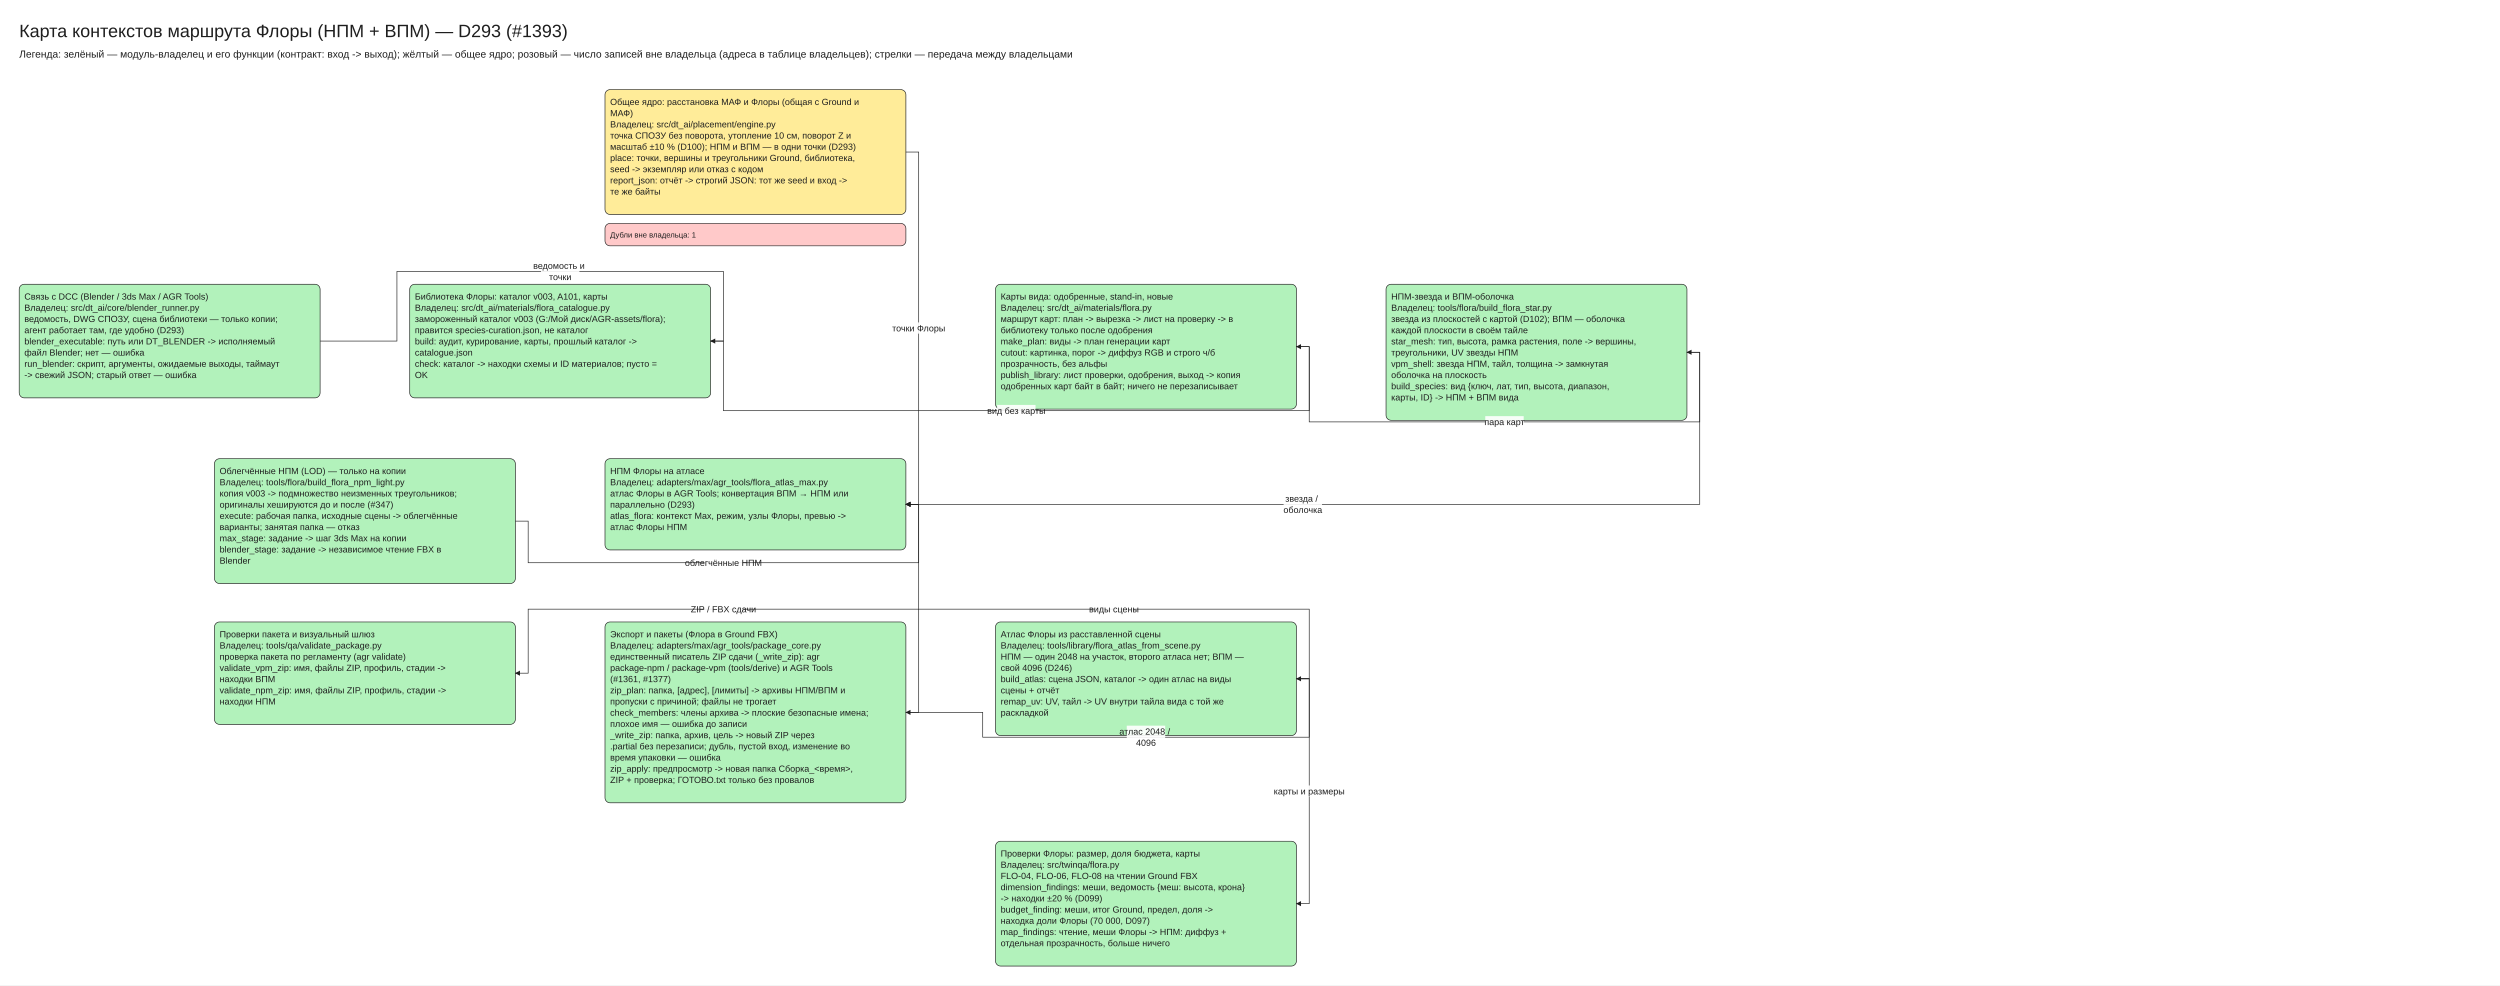
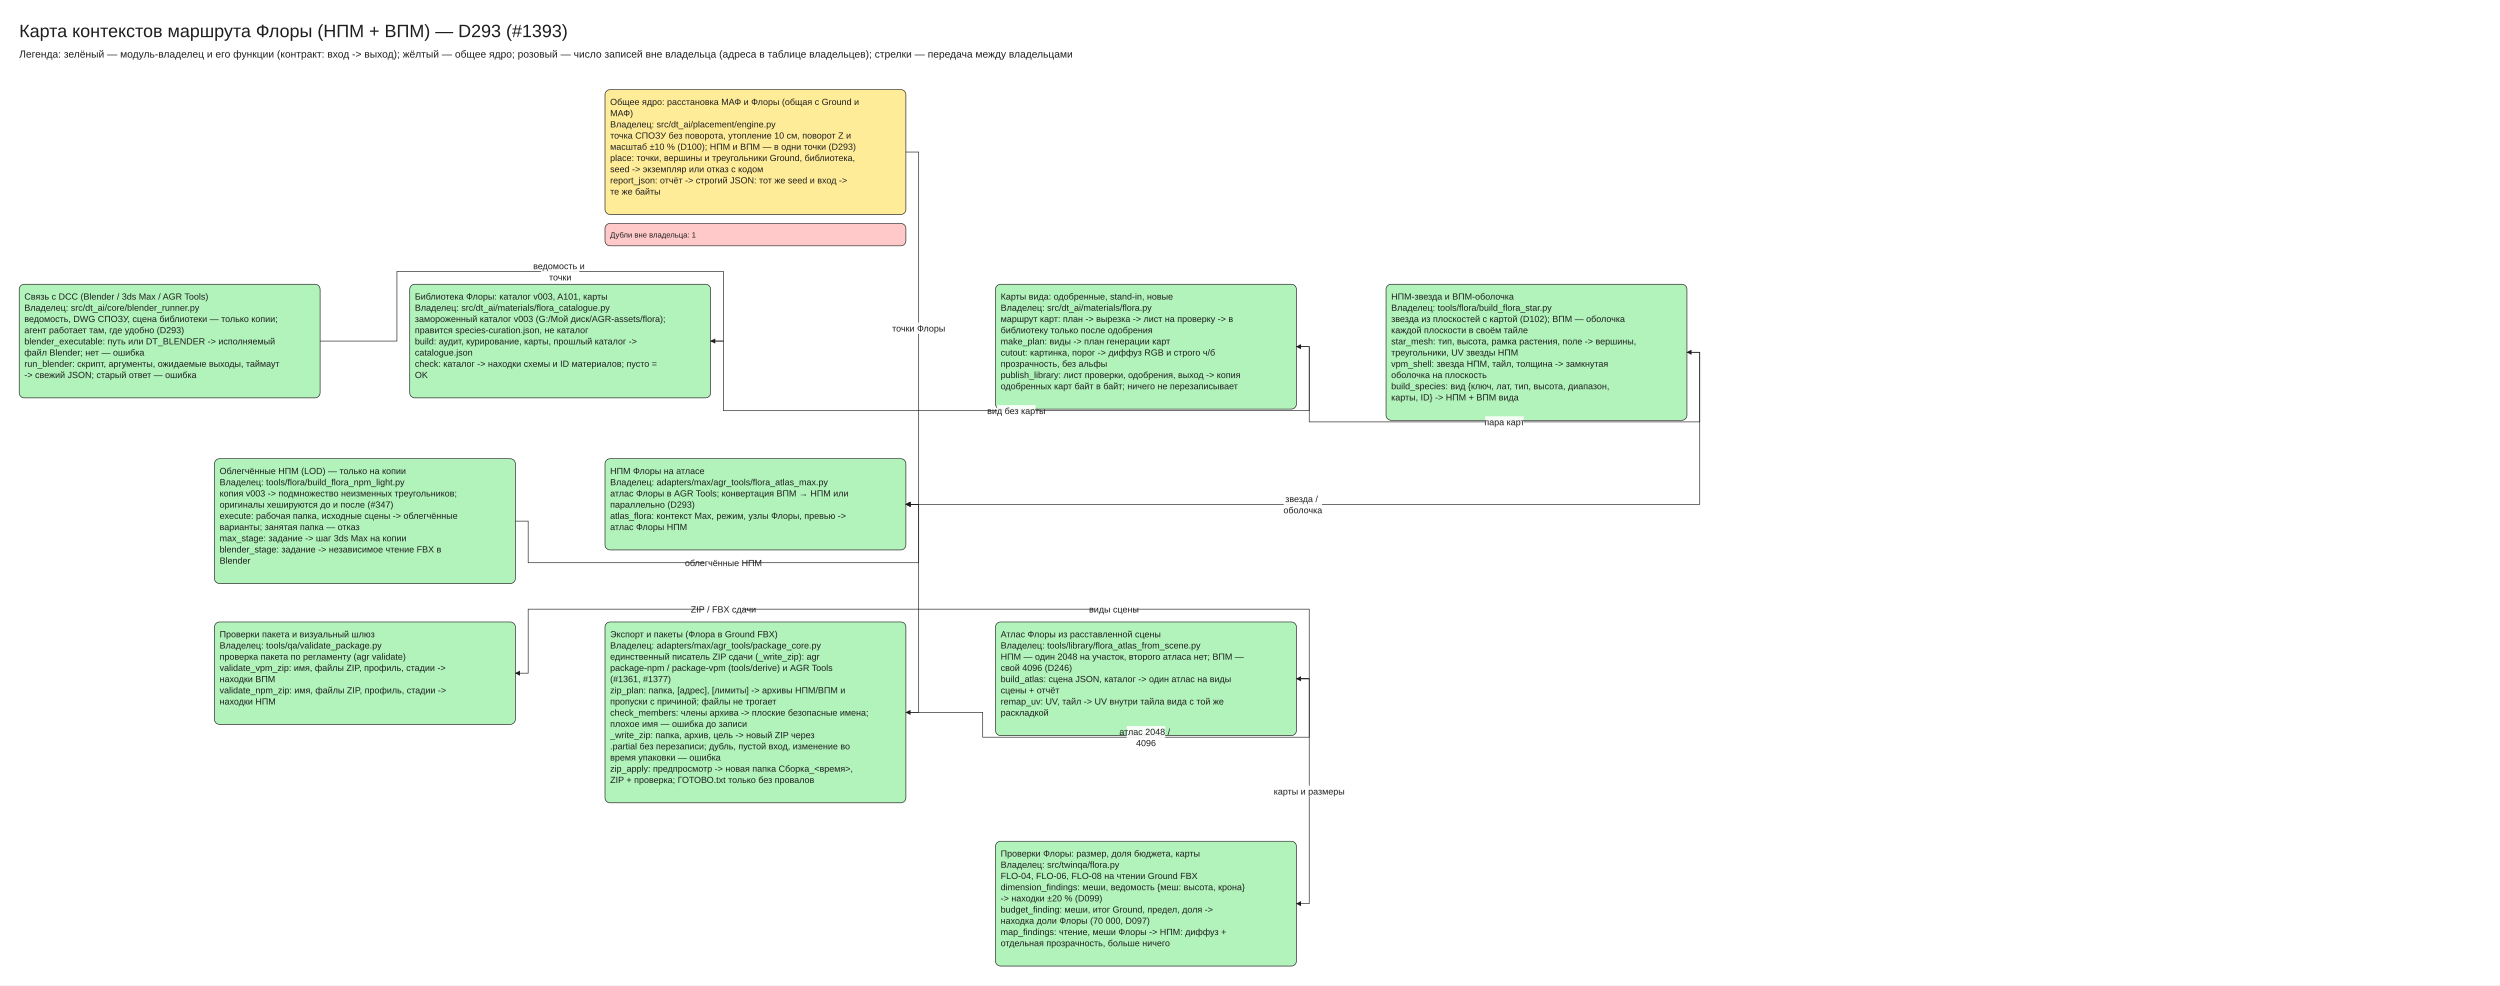
<svg xmlns="http://www.w3.org/2000/svg" viewBox="10 -30 3905 1539" width="3905" height="1539" font-family="Segoe UI, Arial, sans-serif">
  <defs>
    <marker id="arrow" viewBox="0 0 10 10" refX="9" refY="5" markerWidth="8" markerHeight="8" orient="auto-start-reverse">
      <path d="M0,0 L10,5 L0,10 z" fill="#1e1e1e" />
    </marker>
  </defs>
  <rect x="10" y="-30" width="3905" height="1539" fill="#ffffff" />
  <rect x="955.0" y="110" width="470" height="195.0" rx="8" fill="#ffec99" stroke="#1e1e1e" />
  <rect x="955.0" y="319.0" width="470" height="35.0" rx="8" fill="#ffc9c9" stroke="#1e1e1e" />
  <rect x="40.0" y="414.0" width="470" height="177.5" rx="8" fill="#b2f2bb" stroke="#1e1e1e" />
  <rect x="650.0" y="414.0" width="470" height="177.5" rx="8" fill="#b2f2bb" stroke="#1e1e1e" />
  <rect x="1565.0" y="414.0" width="470" height="195.0" rx="8" fill="#b2f2bb" stroke="#1e1e1e" />
  <rect x="2175.0" y="414.0" width="470" height="212.5" rx="8" fill="#b2f2bb" stroke="#1e1e1e" />
  <rect x="345.0" y="686.5" width="470" height="195.0" rx="8" fill="#b2f2bb" stroke="#1e1e1e" />
  <rect x="955.0" y="686.5" width="470" height="142.5" rx="8" fill="#b2f2bb" stroke="#1e1e1e" />
  <rect x="1565.0" y="941.5" width="470" height="177.5" rx="8" fill="#b2f2bb" stroke="#1e1e1e" />
  <rect x="955.0" y="941.5" width="470" height="282.5" rx="8" fill="#b2f2bb" stroke="#1e1e1e" />
  <rect x="345.0" y="941.5" width="470" height="160.0" rx="8" fill="#b2f2bb" stroke="#1e1e1e" />
  <rect x="1565.0" y="1284.0" width="470" height="195.0" rx="8" fill="#b2f2bb" stroke="#1e1e1e" />
  <polyline points="510.0,502.75 630.0,502.75 630.0,394.0 1140.0,394.0 1140.0,502.75 1120.0,502.75" fill="none" stroke="#1e1e1e" marker-end="url(#arrow)" />
  <polyline points="1120.0,502.75 1140.0,502.75 1140.0,611.5 2055.0,611.5 2055.0,511.5 2035.0,511.5" fill="none" stroke="#1e1e1e" marker-end="url(#arrow)" />
  <polyline points="2035.0,511.5 2055.0,511.5 2055.0,629.0 2665.0,629.0 2665.0,520.25 2645.0,520.25" fill="none" stroke="#1e1e1e" marker-end="url(#arrow)" />
  <polyline points="2645.0,520.25 2665.0,520.25 2665.0,757.75 1425.0,757.75" fill="none" stroke="#1e1e1e" marker-end="url(#arrow)" />
  <polyline points="1425.0,207.5 1445.0,207.5 1445.0,757.75 1425.0,757.75" fill="none" stroke="#1e1e1e" marker-end="url(#arrow)" />
  <polyline points="815.0,784.0 835.0,784.0 835.0,849.0 1445.0,849.0 1445.0,757.75 1425.0,757.75" fill="none" stroke="#1e1e1e" marker-end="url(#arrow)" />
  <polyline points="1425.0,757.75 1445.0,757.75 1445.0,921.5 2055.0,921.5 2055.0,1030.25 2035.0,1030.25" fill="none" stroke="#1e1e1e" marker-end="url(#arrow)" />
  <polyline points="2035.0,1030.25 2055.0,1030.25 2055.0,1381.5 2035.0,1381.5" fill="none" stroke="#1e1e1e" marker-end="url(#arrow)" />
  <polyline points="2035.0,1030.25 2055.0,1030.25 2055.0,1121.5 1545.0,1121.5 1545.0,1082.75 1425.0,1082.75" fill="none" stroke="#1e1e1e" marker-end="url(#arrow)" />
  <polyline points="1425.0,1082.75 1445.0,1082.75 1445.0,921.5 835.0,921.5 835.0,1021.5 815.0,1021.5" fill="none" stroke="#1e1e1e" marker-end="url(#arrow)" />
  <text x="40" y="0" font-size="28" text-anchor="start" fill="#1e1e1e">
    <tspan x="40" dy="28">Карта контекстов маршрута Флоры (НПМ + ВПМ) — D293 (#1393)</tspan>
  </text>
  <text x="40" y="44" font-size="16" text-anchor="start" fill="#1e1e1e">
    <tspan x="40" dy="16">Легенда: зелёный — модуль-владелец и его функции (контракт: вход -&gt; выход); жёлтый — общее ядро; розовый — число записей вне владельца (адреса в таблице владельцев); стрелки — передача между владельцами</tspan>
  </text>
  <text x="963.0" y="120.0" font-size="14" text-anchor="start" fill="#1e1e1e">
    <tspan x="963.0" dy="14">Общее ядро: расстановка МАФ и Флоры (общая с Ground и</tspan>
    <tspan x="963.0" dy="17.5">МАФ)</tspan>
    <tspan x="963.0" dy="17.5">Владелец: src/dt_ai/placement/engine.py</tspan>
    <tspan x="963.0" dy="17.5">точка СПОЗУ без поворота, утопление 10 см, поворот Z и</tspan>
    <tspan x="963.0" dy="17.5">масштаб ±10 % (D100); НПМ и ВПМ — в одни точки (D293)</tspan>
    <tspan x="963.0" dy="17.5" />
    <tspan x="963.0" dy="17.5">place: точки, вершины и треугольники Ground, библиотека,</tspan>
    <tspan x="963.0" dy="17.5">seed -&gt; экземпляр или отказ с кодом</tspan>
    <tspan x="963.0" dy="17.5">report_json: отчёт -&gt; строгий JSON: тот же seed и вход -&gt;</tspan>
    <tspan x="963.0" dy="17.5">те же байты</tspan>
  </text>
  <text x="963.0" y="329.0" font-size="12" text-anchor="start" fill="#1e1e1e">
    <tspan x="963.0" dy="12">Дубли вне владельца: 1</tspan>
  </text>
  <text x="48.0" y="424.0" font-size="14" text-anchor="start" fill="#1e1e1e">
    <tspan x="48.0" dy="14">Связь с DCC (Blender / 3ds Max / AGR Tools)</tspan>
    <tspan x="48.0" dy="17.5">Владелец: src/dt_ai/core/blender_runner.py</tspan>
    <tspan x="48.0" dy="17.5">ведомость, DWG СПОЗУ, сцена библиотеки — только копии;</tspan>
    <tspan x="48.0" dy="17.5">агент работает там, где удобно (D293)</tspan>
    <tspan x="48.0" dy="17.5" />
    <tspan x="48.0" dy="17.5">blender_executable: путь или DT_BLENDER -&gt; исполняемый</tspan>
    <tspan x="48.0" dy="17.5">файл Blender; нет — ошибка</tspan>
    <tspan x="48.0" dy="17.5">run_blender: скрипт, аргументы, ожидаемые выходы, таймаут</tspan>
    <tspan x="48.0" dy="17.5">-&gt; свежий JSON; старый ответ — ошибка</tspan>
  </text>
  <text x="658.0" y="424.0" font-size="14" text-anchor="start" fill="#1e1e1e">
    <tspan x="658.0" dy="14">Библиотека Флоры: каталог v003, A101, карты</tspan>
    <tspan x="658.0" dy="17.5">Владелец: src/dt_ai/materials/flora_catalogue.py</tspan>
    <tspan x="658.0" dy="17.5">замороженный каталог v003 (G:/Мой диск/AGR-assets/flora);</tspan>
    <tspan x="658.0" dy="17.5">правится species-curation.json, не каталог</tspan>
    <tspan x="658.0" dy="17.5" />
    <tspan x="658.0" dy="17.5">build: аудит, курирование, карты, прошлый каталог -&gt;</tspan>
    <tspan x="658.0" dy="17.5">catalogue.json</tspan>
    <tspan x="658.0" dy="17.5">check: каталог -&gt; находки схемы и ID материалов; пусто =</tspan>
    <tspan x="658.0" dy="17.5">OK</tspan>
  </text>
  <text x="1573.0" y="424.0" font-size="14" text-anchor="start" fill="#1e1e1e">
    <tspan x="1573.0" dy="14">Карты вида: одобренные, stand-in, новые</tspan>
    <tspan x="1573.0" dy="17.5">Владелец: src/dt_ai/materials/flora.py</tspan>
    <tspan x="1573.0" dy="17.5">маршрут карт: план -&gt; вырезка -&gt; лист на проверку -&gt; в</tspan>
    <tspan x="1573.0" dy="17.5">библиотеку только после одобрения</tspan>
    <tspan x="1573.0" dy="17.5" />
    <tspan x="1573.0" dy="17.5">make_plan: виды -&gt; план генерации карт</tspan>
    <tspan x="1573.0" dy="17.5">cutout: картинка, порог -&gt; диффуз RGB и строго ч/б</tspan>
    <tspan x="1573.0" dy="17.5">прозрачность, без альфы</tspan>
    <tspan x="1573.0" dy="17.5">publish_library: лист проверки, одобрения, выход -&gt; копия</tspan>
    <tspan x="1573.0" dy="17.5">одобренных карт байт в байт; ничего не перезаписывает</tspan>
  </text>
  <text x="2183.0" y="424.0" font-size="14" text-anchor="start" fill="#1e1e1e">
    <tspan x="2183.0" dy="14">НПМ-звезда и ВПМ-оболочка</tspan>
    <tspan x="2183.0" dy="17.5">Владелец: tools/flora/build_flora_star.py</tspan>
    <tspan x="2183.0" dy="17.5">звезда из плоскостей с картой (D102); ВПМ — оболочка</tspan>
    <tspan x="2183.0" dy="17.5">каждой плоскости в своём тайле</tspan>
    <tspan x="2183.0" dy="17.5" />
    <tspan x="2183.0" dy="17.5">star_mesh: тип, высота, рамка растения, поле -&gt; вершины,</tspan>
    <tspan x="2183.0" dy="17.5">треугольники, UV звезды НПМ</tspan>
    <tspan x="2183.0" dy="17.5">vpm_shell: звезда НПМ, тайл, толщина -&gt; замкнутая</tspan>
    <tspan x="2183.0" dy="17.5">оболочка на плоскость</tspan>
    <tspan x="2183.0" dy="17.5">build_species: вид {ключ, лат, тип, высота, диапазон,</tspan>
    <tspan x="2183.0" dy="17.5">карты, ID} -&gt; НПМ + ВПМ вида</tspan>
  </text>
  <text x="353.0" y="696.5" font-size="14" text-anchor="start" fill="#1e1e1e">
    <tspan x="353.0" dy="14">Облегчённые НПМ (LOD) — только на копии</tspan>
    <tspan x="353.0" dy="17.5">Владелец: tools/flora/build_flora_npm_light.py</tspan>
    <tspan x="353.0" dy="17.5">копия v003 -&gt; подмножество неизменных треугольников;</tspan>
    <tspan x="353.0" dy="17.5">оригиналы хешируются до и после (#347)</tspan>
    <tspan x="353.0" dy="17.5" />
    <tspan x="353.0" dy="17.5">execute: рабочая папка, исходные сцены -&gt; облегчённые</tspan>
    <tspan x="353.0" dy="17.5">варианты; занятая папка — отказ</tspan>
    <tspan x="353.0" dy="17.5">max_stage: задание -&gt; шаг 3ds Max на копии</tspan>
    <tspan x="353.0" dy="17.5">blender_stage: задание -&gt; независимое чтение FBX в</tspan>
    <tspan x="353.0" dy="17.5">Blender</tspan>
  </text>
  <text x="963.0" y="696.5" font-size="14" text-anchor="start" fill="#1e1e1e">
    <tspan x="963.0" dy="14">НПМ Флоры на атласе</tspan>
    <tspan x="963.0" dy="17.5">Владелец: adapters/max/agr_tools/flora_atlas_max.py</tspan>
    <tspan x="963.0" dy="17.5">атлас Флоры в AGR Tools; конвертация ВПМ → НПМ или</tspan>
    <tspan x="963.0" dy="17.5">параллельно (D293)</tspan>
    <tspan x="963.0" dy="17.5" />
    <tspan x="963.0" dy="17.5">atlas_flora: контекст Max, режим, узлы Флоры, превью -&gt;</tspan>
    <tspan x="963.0" dy="17.5">атлас Флоры НПМ</tspan>
  </text>
  <text x="1573.0" y="951.5" font-size="14" text-anchor="start" fill="#1e1e1e">
    <tspan x="1573.0" dy="14">Атлас Флоры из расставленной сцены</tspan>
    <tspan x="1573.0" dy="17.5">Владелец: tools/library/flora_atlas_from_scene.py</tspan>
    <tspan x="1573.0" dy="17.5">НПМ — один 2048 на участок, второго атласа нет; ВПМ —</tspan>
    <tspan x="1573.0" dy="17.5">свой 4096 (D246)</tspan>
    <tspan x="1573.0" dy="17.5" />
    <tspan x="1573.0" dy="17.5">build_atlas: сцена JSON, каталог -&gt; один атлас на виды</tspan>
    <tspan x="1573.0" dy="17.5">сцены + отчёт</tspan>
    <tspan x="1573.0" dy="17.5">remap_uv: UV, тайл -&gt; UV внутри тайла вида с той же</tspan>
    <tspan x="1573.0" dy="17.5">раскладкой</tspan>
  </text>
  <text x="963.0" y="951.5" font-size="14" text-anchor="start" fill="#1e1e1e">
    <tspan x="963.0" dy="14">Экспорт и пакеты (Флора в Ground FBX)</tspan>
    <tspan x="963.0" dy="17.5">Владелец: adapters/max/agr_tools/package_core.py</tspan>
    <tspan x="963.0" dy="17.5">единственный писатель ZIP сдачи (_write_zip): agr</tspan>
    <tspan x="963.0" dy="17.5">package-npm / package-vpm (tools/derive) и AGR Tools</tspan>
    <tspan x="963.0" dy="17.5">(#1361, #1377)</tspan>
    <tspan x="963.0" dy="17.5" />
    <tspan x="963.0" dy="17.5">zip_plan: папка, [адрес], [лимиты] -&gt; архивы НПМ/ВПМ и</tspan>
    <tspan x="963.0" dy="17.5">пропуски с причиной; файлы не трогает</tspan>
    <tspan x="963.0" dy="17.5">check_members: члены архива -&gt; плоские безопасные имена;</tspan>
    <tspan x="963.0" dy="17.5">плохое имя — ошибка до записи</tspan>
    <tspan x="963.0" dy="17.5">_write_zip: папка, архив, цель -&gt; новый ZIP через</tspan>
    <tspan x="963.0" dy="17.5">.partial без перезаписи; дубль, пустой вход, изменение во</tspan>
    <tspan x="963.0" dy="17.5">время упаковки — ошибка</tspan>
    <tspan x="963.0" dy="17.5">zip_apply: предпросмотр -&gt; новая папка Сборка_&lt;время&gt;,</tspan>
    <tspan x="963.0" dy="17.5">ZIP + проверка; ГОТОВО.txt только без провалов</tspan>
  </text>
  <text x="353.0" y="951.5" font-size="14" text-anchor="start" fill="#1e1e1e">
    <tspan x="353.0" dy="14">Проверки пакета и визуальный шлюз</tspan>
    <tspan x="353.0" dy="17.5">Владелец: tools/qa/validate_package.py</tspan>
    <tspan x="353.0" dy="17.5">проверка пакета по регламенту (agr validate)</tspan>
    <tspan x="353.0" dy="17.5" />
    <tspan x="353.0" dy="17.5">validate_vpm_zip: имя, файлы ZIP, профиль, стадии -&gt;</tspan>
    <tspan x="353.0" dy="17.5">находки ВПМ</tspan>
    <tspan x="353.0" dy="17.5">validate_npm_zip: имя, файлы ZIP, профиль, стадии -&gt;</tspan>
    <tspan x="353.0" dy="17.5">находки НПМ</tspan>
  </text>
  <text x="1573.0" y="1294.0" font-size="14" text-anchor="start" fill="#1e1e1e">
    <tspan x="1573.0" dy="14">Проверки Флоры: размер, доля бюджета, карты</tspan>
    <tspan x="1573.0" dy="17.5">Владелец: src/twinqa/flora.py</tspan>
    <tspan x="1573.0" dy="17.5">FLO-04, FLO-06, FLO-08 на чтении Ground FBX</tspan>
    <tspan x="1573.0" dy="17.5" />
    <tspan x="1573.0" dy="17.5">dimension_findings: меши, ведомость {меш: высота, крона}</tspan>
    <tspan x="1573.0" dy="17.5">-&gt; находки ±20 % (D099)</tspan>
    <tspan x="1573.0" dy="17.5">budget_finding: меши, итог Ground, предел, доля -&gt;</tspan>
    <tspan x="1573.0" dy="17.5">находка доли Флоры (70 000, D097)</tspan>
    <tspan x="1573.0" dy="17.5">map_findings: чтение, меши Флоры -&gt; НПМ: диффуз +</tspan>
    <tspan x="1573.0" dy="17.5">отдельная прозрачность, больше ничего</tspan>
  </text>
-   <rect x="855.0" y="376.0" width="60" height="35.0" fill="#ffffff" opacity="0.9" />
-   <text x="885.0" y="376.0" font-size="14" text-anchor="middle" fill="#1e1e1e">
+   <rect x="855.0" y="376.5" width="60" height="35.0" fill="#ffffff" opacity="0.9" />
+   <text x="885.0" y="376.5" font-size="14" text-anchor="middle" fill="#1e1e1e">
    <tspan x="885.0" dy="14">ведомость и</tspan>
    <tspan x="885.0" dy="17.5">точки</tspan>
  </text>
-   <rect x="1567.5" y="602.5" width="60" height="17.5" fill="#ffffff" opacity="0.9" />
-   <text x="1597.5" y="602.5" font-size="14" text-anchor="middle" fill="#1e1e1e">
+   <rect x="1567.5" y="602.75" width="60" height="17.5" fill="#ffffff" opacity="0.9" />
+   <text x="1597.5" y="602.75" font-size="14" text-anchor="middle" fill="#1e1e1e">
    <tspan x="1597.5" dy="14">вид без карты</tspan>
  </text>
-   <rect x="2330.0" y="620.0" width="60" height="17.5" fill="#ffffff" opacity="0.9" />
-   <text x="2360.0" y="620.0" font-size="14" text-anchor="middle" fill="#1e1e1e">
+   <rect x="2330.0" y="620.25" width="60" height="17.5" fill="#ffffff" opacity="0.9" />
+   <text x="2360.0" y="620.25" font-size="14" text-anchor="middle" fill="#1e1e1e">
    <tspan x="2360.0" dy="14">пара карт</tspan>
  </text>
-   <rect x="2015.0" y="739.75" width="60" height="35.0" fill="#ffffff" opacity="0.9" />
-   <text x="2045.0" y="739.75" font-size="14" text-anchor="middle" fill="#1e1e1e">
+   <rect x="2015.0" y="740.25" width="60" height="35.0" fill="#ffffff" opacity="0.9" />
+   <text x="2045.0" y="740.25" font-size="14" text-anchor="middle" fill="#1e1e1e">
    <tspan x="2045.0" dy="14">звезда /</tspan>
    <tspan x="2045.0" dy="17.5">оболочка</tspan>
  </text>
-   <rect x="1415.0" y="473.62" width="60" height="17.5" fill="#ffffff" opacity="0.9" />
-   <text x="1445.0" y="473.62" font-size="14" text-anchor="middle" fill="#1e1e1e">
+   <rect x="1415.0" y="473.88" width="60" height="17.5" fill="#ffffff" opacity="0.9" />
+   <text x="1445.0" y="473.88" font-size="14" text-anchor="middle" fill="#1e1e1e">
    <tspan x="1445.0" dy="14">точки Флоры</tspan>
  </text>
-   <rect x="1110.0" y="840.0" width="60" height="17.5" fill="#ffffff" opacity="0.9" />
-   <text x="1140.0" y="840.0" font-size="14" text-anchor="middle" fill="#1e1e1e">
+   <rect x="1110.0" y="840.25" width="60" height="17.5" fill="#ffffff" opacity="0.9" />
+   <text x="1140.0" y="840.25" font-size="14" text-anchor="middle" fill="#1e1e1e">
    <tspan x="1140.0" dy="14">облегчённые НПМ</tspan>
  </text>
-   <rect x="1720.0" y="912.5" width="60" height="17.5" fill="#ffffff" opacity="0.9" />
-   <text x="1750.0" y="912.5" font-size="14" text-anchor="middle" fill="#1e1e1e">
+   <rect x="1720.0" y="912.75" width="60" height="17.5" fill="#ffffff" opacity="0.9" />
+   <text x="1750.0" y="912.75" font-size="14" text-anchor="middle" fill="#1e1e1e">
    <tspan x="1750.0" dy="14">виды сцены</tspan>
  </text>
-   <rect x="2025.0" y="1196.88" width="60" height="17.5" fill="#ffffff" opacity="0.9" />
-   <text x="2055.0" y="1196.88" font-size="14" text-anchor="middle" fill="#1e1e1e">
+   <rect x="2025.0" y="1197.12" width="60" height="17.5" fill="#ffffff" opacity="0.9" />
+   <text x="2055.0" y="1197.12" font-size="14" text-anchor="middle" fill="#1e1e1e">
    <tspan x="2055.0" dy="14">карты и размеры</tspan>
  </text>
-   <rect x="1770.0" y="1103.5" width="60" height="35.0" fill="#ffffff" opacity="0.9" />
-   <text x="1800.0" y="1103.5" font-size="14" text-anchor="middle" fill="#1e1e1e">
+   <rect x="1770.0" y="1104.0" width="60" height="35.0" fill="#ffffff" opacity="0.9" />
+   <text x="1800.0" y="1104.0" font-size="14" text-anchor="middle" fill="#1e1e1e">
    <tspan x="1800.0" dy="14">атлас 2048 /</tspan>
    <tspan x="1800.0" dy="17.5">4096</tspan>
  </text>
-   <rect x="1110.0" y="912.5" width="60" height="17.5" fill="#ffffff" opacity="0.9" />
-   <text x="1140.0" y="912.5" font-size="14" text-anchor="middle" fill="#1e1e1e">
+   <rect x="1110.0" y="912.75" width="60" height="17.5" fill="#ffffff" opacity="0.9" />
+   <text x="1140.0" y="912.75" font-size="14" text-anchor="middle" fill="#1e1e1e">
    <tspan x="1140.0" dy="14">ZIP / FBX сдачи</tspan>
  </text>
</svg>
